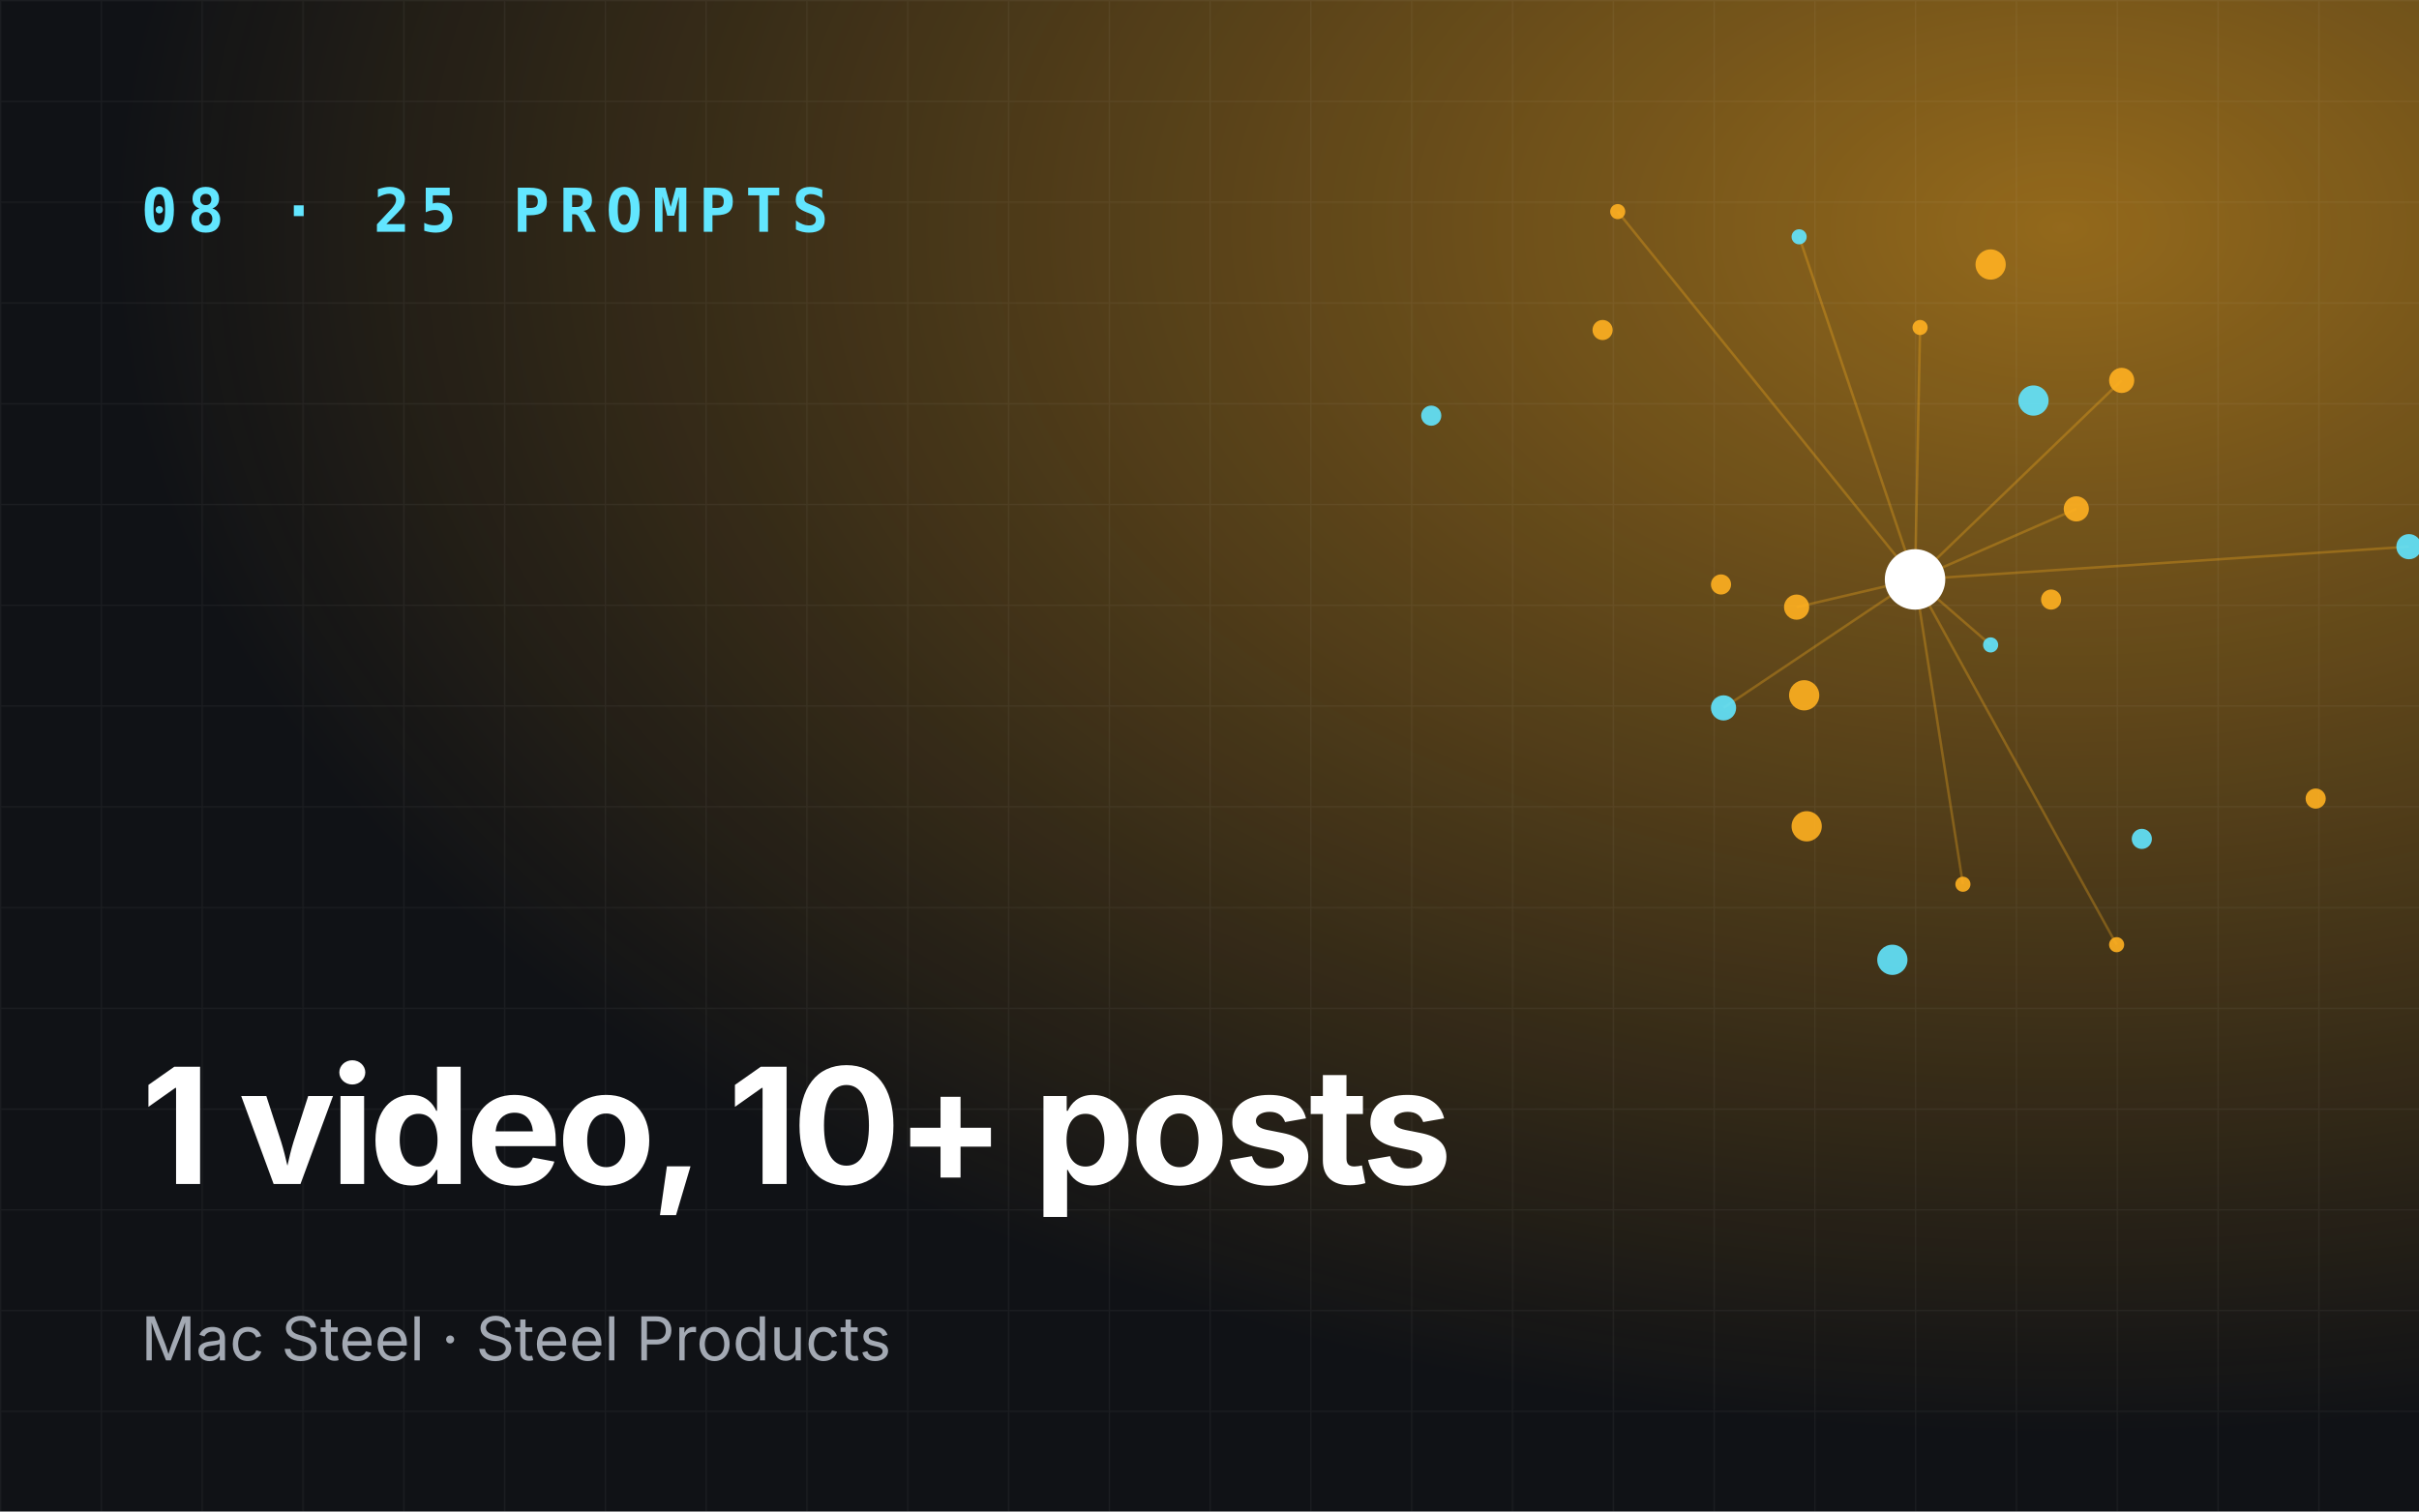
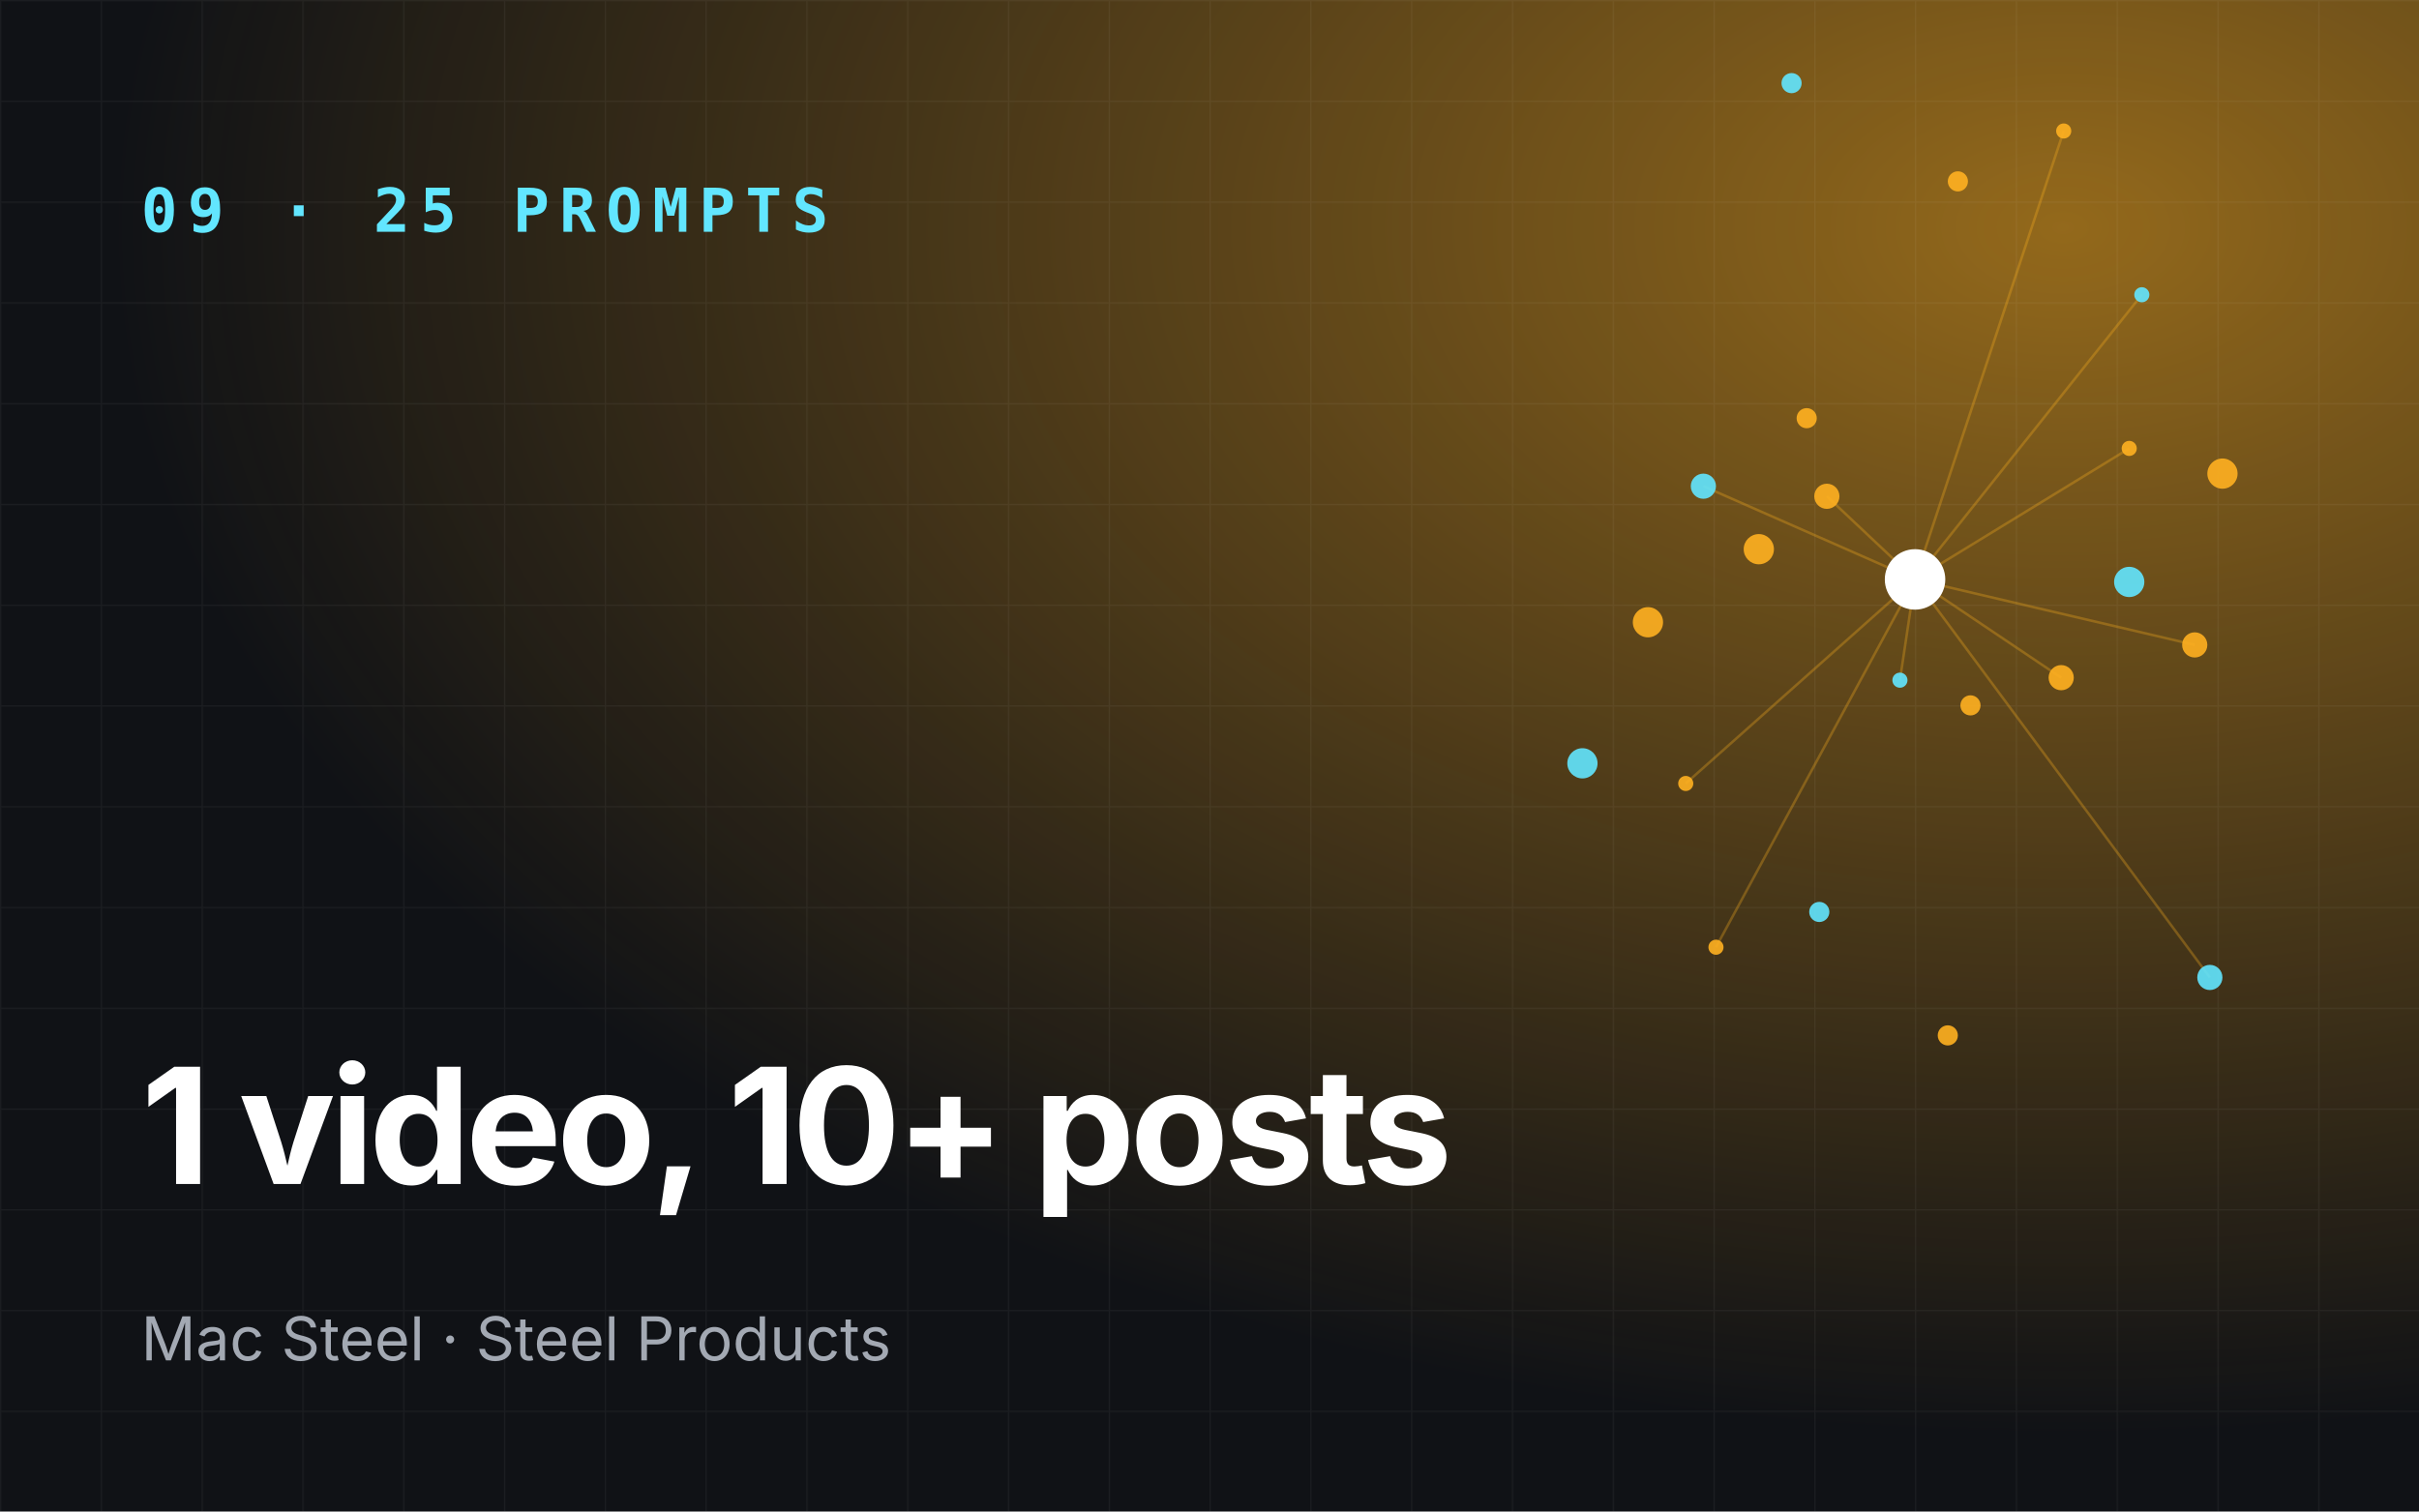
<svg xmlns="http://www.w3.org/2000/svg" viewBox="0 0 960 600" role="img" aria-label="1 video, 10+ posts">
  <defs>
    <radialGradient id="g" cx="85%" cy="15%" r="80%">
      <stop offset="0" stop-color="#ffb020" stop-opacity=".55" />
      <stop offset="1" stop-color="#ffb020" stop-opacity="0" />
    </radialGradient>
    <pattern id="p" width="40" height="40" patternUnits="userSpaceOnUse">
      <path d="M40 0H0V40" fill="none" stroke="#fff" stroke-opacity=".05" />
    </pattern>
  </defs>
  <rect width="960" height="600" fill="#101216" />
  <rect width="960" height="600" fill="url(#g)" />
  <rect width="960" height="600" fill="url(#p)" />
-   <line x1="760" y1="230" x2="790" y2="256" stroke="#ffb020" stroke-opacity=".3" />
-   <line x1="760" y1="230" x2="842" y2="151" stroke="#ffb020" stroke-opacity=".3" />
-   <line x1="760" y1="230" x2="642" y2="84" stroke="#ffb020" stroke-opacity=".3" />
-   <line x1="760" y1="230" x2="684" y2="281" stroke="#ffb020" stroke-opacity=".3" />
-   <line x1="760" y1="230" x2="840" y2="375" stroke="#ffb020" stroke-opacity=".3" />
-   <line x1="760" y1="230" x2="824" y2="202" stroke="#ffb020" stroke-opacity=".3" />
-   <line x1="760" y1="230" x2="714" y2="94" stroke="#ffb020" stroke-opacity=".3" />
-   <line x1="760" y1="230" x2="713" y2="241" stroke="#ffb020" stroke-opacity=".3" />
-   <line x1="760" y1="230" x2="779" y2="351" stroke="#ffb020" stroke-opacity=".3" />
-   <line x1="760" y1="230" x2="956" y2="217" stroke="#ffb020" stroke-opacity=".3" />
-   <line x1="760" y1="230" x2="762" y2="130" stroke="#ffb020" stroke-opacity=".3" />
-   <circle cx="790" cy="256" r="3" fill="#62e6ff" opacity=".9" />
-   <circle cx="683" cy="232" r="4" fill="#ffb020" opacity=".9" />
-   <circle cx="842" cy="151" r="5" fill="#ffb020" opacity=".9" />
-   <circle cx="751" cy="381" r="6" fill="#62e6ff" opacity=".9" />
-   <circle cx="642" cy="84" r="3" fill="#ffb020" opacity=".9" />
-   <circle cx="814" cy="238" r="4" fill="#ffb020" opacity=".9" />
-   <circle cx="684" cy="281" r="5" fill="#62e6ff" opacity=".9" />
-   <circle cx="790" cy="105" r="6" fill="#ffb020" opacity=".9" />
-   <circle cx="840" cy="375" r="3" fill="#ffb020" opacity=".9" />
-   <circle cx="568" cy="165" r="4" fill="#62e6ff" opacity=".9" />
-   <circle cx="824" cy="202" r="5" fill="#ffb020" opacity=".9" />
-   <circle cx="717" cy="328" r="6" fill="#ffb020" opacity=".9" />
-   <circle cx="714" cy="94" r="3" fill="#62e6ff" opacity=".9" />
-   <circle cx="919" cy="317" r="4" fill="#ffb020" opacity=".9" />
-   <circle cx="713" cy="241" r="5" fill="#ffb020" opacity=".9" />
-   <circle cx="807" cy="159" r="6" fill="#62e6ff" opacity=".9" />
-   <circle cx="779" cy="351" r="3" fill="#ffb020" opacity=".9" />
-   <circle cx="636" cy="131" r="4" fill="#ffb020" opacity=".9" />
-   <circle cx="956" cy="217" r="5" fill="#62e6ff" opacity=".9" />
-   <circle cx="716" cy="276" r="6" fill="#ffb020" opacity=".9" />
-   <circle cx="762" cy="130" r="3" fill="#ffb020" opacity=".9" />
-   <circle cx="850" cy="333" r="4" fill="#62e6ff" opacity=".9" />
+   <line x1="760" y1="230" x2="754" y2="270" stroke="#ffb020" stroke-opacity=".3" />
+   <line x1="760" y1="230" x2="871" y2="256" stroke="#ffb020" stroke-opacity=".3" />
+   <line x1="760" y1="230" x2="819" y2="52" stroke="#ffb020" stroke-opacity=".3" />
+   <line x1="760" y1="230" x2="676" y2="193" stroke="#ffb020" stroke-opacity=".3" />
+   <line x1="760" y1="230" x2="681" y2="376" stroke="#ffb020" stroke-opacity=".3" />
+   <line x1="760" y1="230" x2="818" y2="269" stroke="#ffb020" stroke-opacity=".3" />
+   <line x1="760" y1="230" x2="850" y2="117" stroke="#ffb020" stroke-opacity=".3" />
+   <line x1="760" y1="230" x2="725" y2="197" stroke="#ffb020" stroke-opacity=".3" />
+   <line x1="760" y1="230" x2="669" y2="311" stroke="#ffb020" stroke-opacity=".3" />
+   <line x1="760" y1="230" x2="877" y2="388" stroke="#ffb020" stroke-opacity=".3" />
+   <line x1="760" y1="230" x2="845" y2="178" stroke="#ffb020" stroke-opacity=".3" />
+   <circle cx="754" cy="270" r="3" fill="#62e6ff" opacity=".9" />
+   <circle cx="717" cy="166" r="4" fill="#ffb020" opacity=".9" />
+   <circle cx="871" cy="256" r="5" fill="#ffb020" opacity=".9" />
+   <circle cx="628" cy="303" r="6" fill="#62e6ff" opacity=".9" />
+   <circle cx="819" cy="52" r="3" fill="#ffb020" opacity=".9" />
+   <circle cx="782" cy="280" r="4" fill="#ffb020" opacity=".9" />
+   <circle cx="676" cy="193" r="5" fill="#62e6ff" opacity=".9" />
+   <circle cx="882" cy="188" r="6" fill="#ffb020" opacity=".9" />
+   <circle cx="681" cy="376" r="3" fill="#ffb020" opacity=".9" />
+   <circle cx="711" cy="33" r="4" fill="#62e6ff" opacity=".9" />
+   <circle cx="818" cy="269" r="5" fill="#ffb020" opacity=".9" />
+   <circle cx="654" cy="247" r="6" fill="#ffb020" opacity=".9" />
+   <circle cx="850" cy="117" r="3" fill="#62e6ff" opacity=".9" />
+   <circle cx="773" cy="411" r="4" fill="#ffb020" opacity=".9" />
+   <circle cx="725" cy="197" r="5" fill="#ffb020" opacity=".9" />
+   <circle cx="845" cy="231" r="6" fill="#62e6ff" opacity=".9" />
+   <circle cx="669" cy="311" r="3" fill="#ffb020" opacity=".9" />
+   <circle cx="777" cy="72" r="4" fill="#ffb020" opacity=".9" />
+   <circle cx="877" cy="388" r="5" fill="#62e6ff" opacity=".9" />
+   <circle cx="698" cy="218" r="6" fill="#ffb020" opacity=".9" />
+   <circle cx="845" cy="178" r="3" fill="#ffb020" opacity=".9" />
+   <circle cx="722" cy="362" r="4" fill="#62e6ff" opacity=".9" />
  <circle cx="760" cy="230" r="12" fill="#fff" />
-   <text x="56" y="92" font-family="JetBrains Mono,monospace" font-size="24" font-weight="700" fill="#62e6ff" letter-spacing="4">08 · 25 PROMPTS</text>
+   <text x="56" y="92" font-family="JetBrains Mono,monospace" font-size="24" font-weight="700" fill="#62e6ff" letter-spacing="4">09 · 25 PROMPTS</text>
  <text x="56" y="470" font-family="Space Grotesk,Inter,sans-serif" font-size="64" font-weight="700" fill="#fff" letter-spacing="-2">
    <tspan x="56" dy="0">1 video, 10+ posts</tspan>
  </text>
  <text x="56" y="540" font-family="Inter,sans-serif" font-size="24" fill="#a3a9b3">Mac Steel · Steel Products</text>
</svg>
